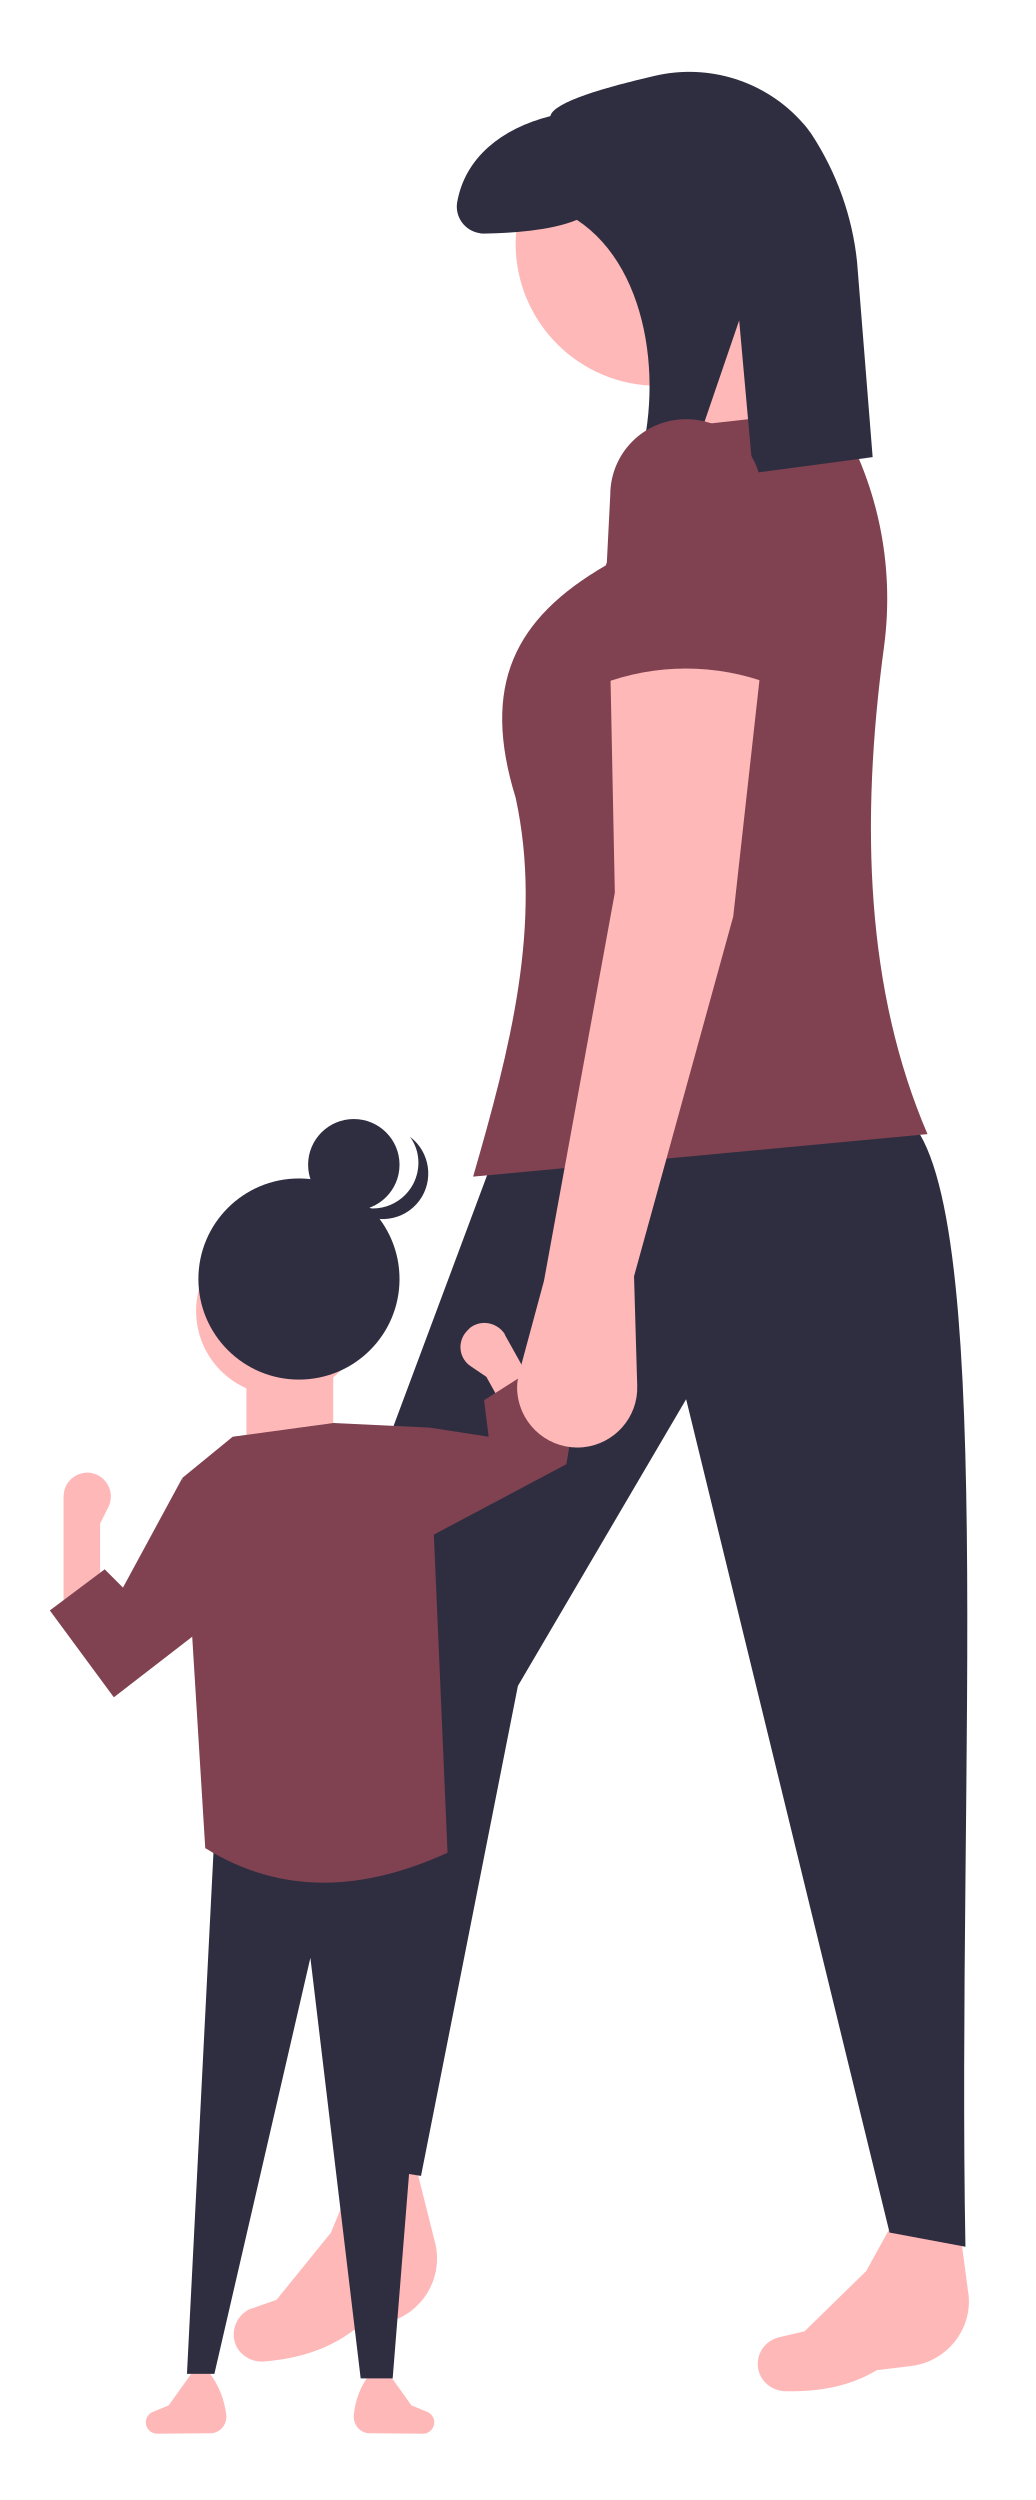
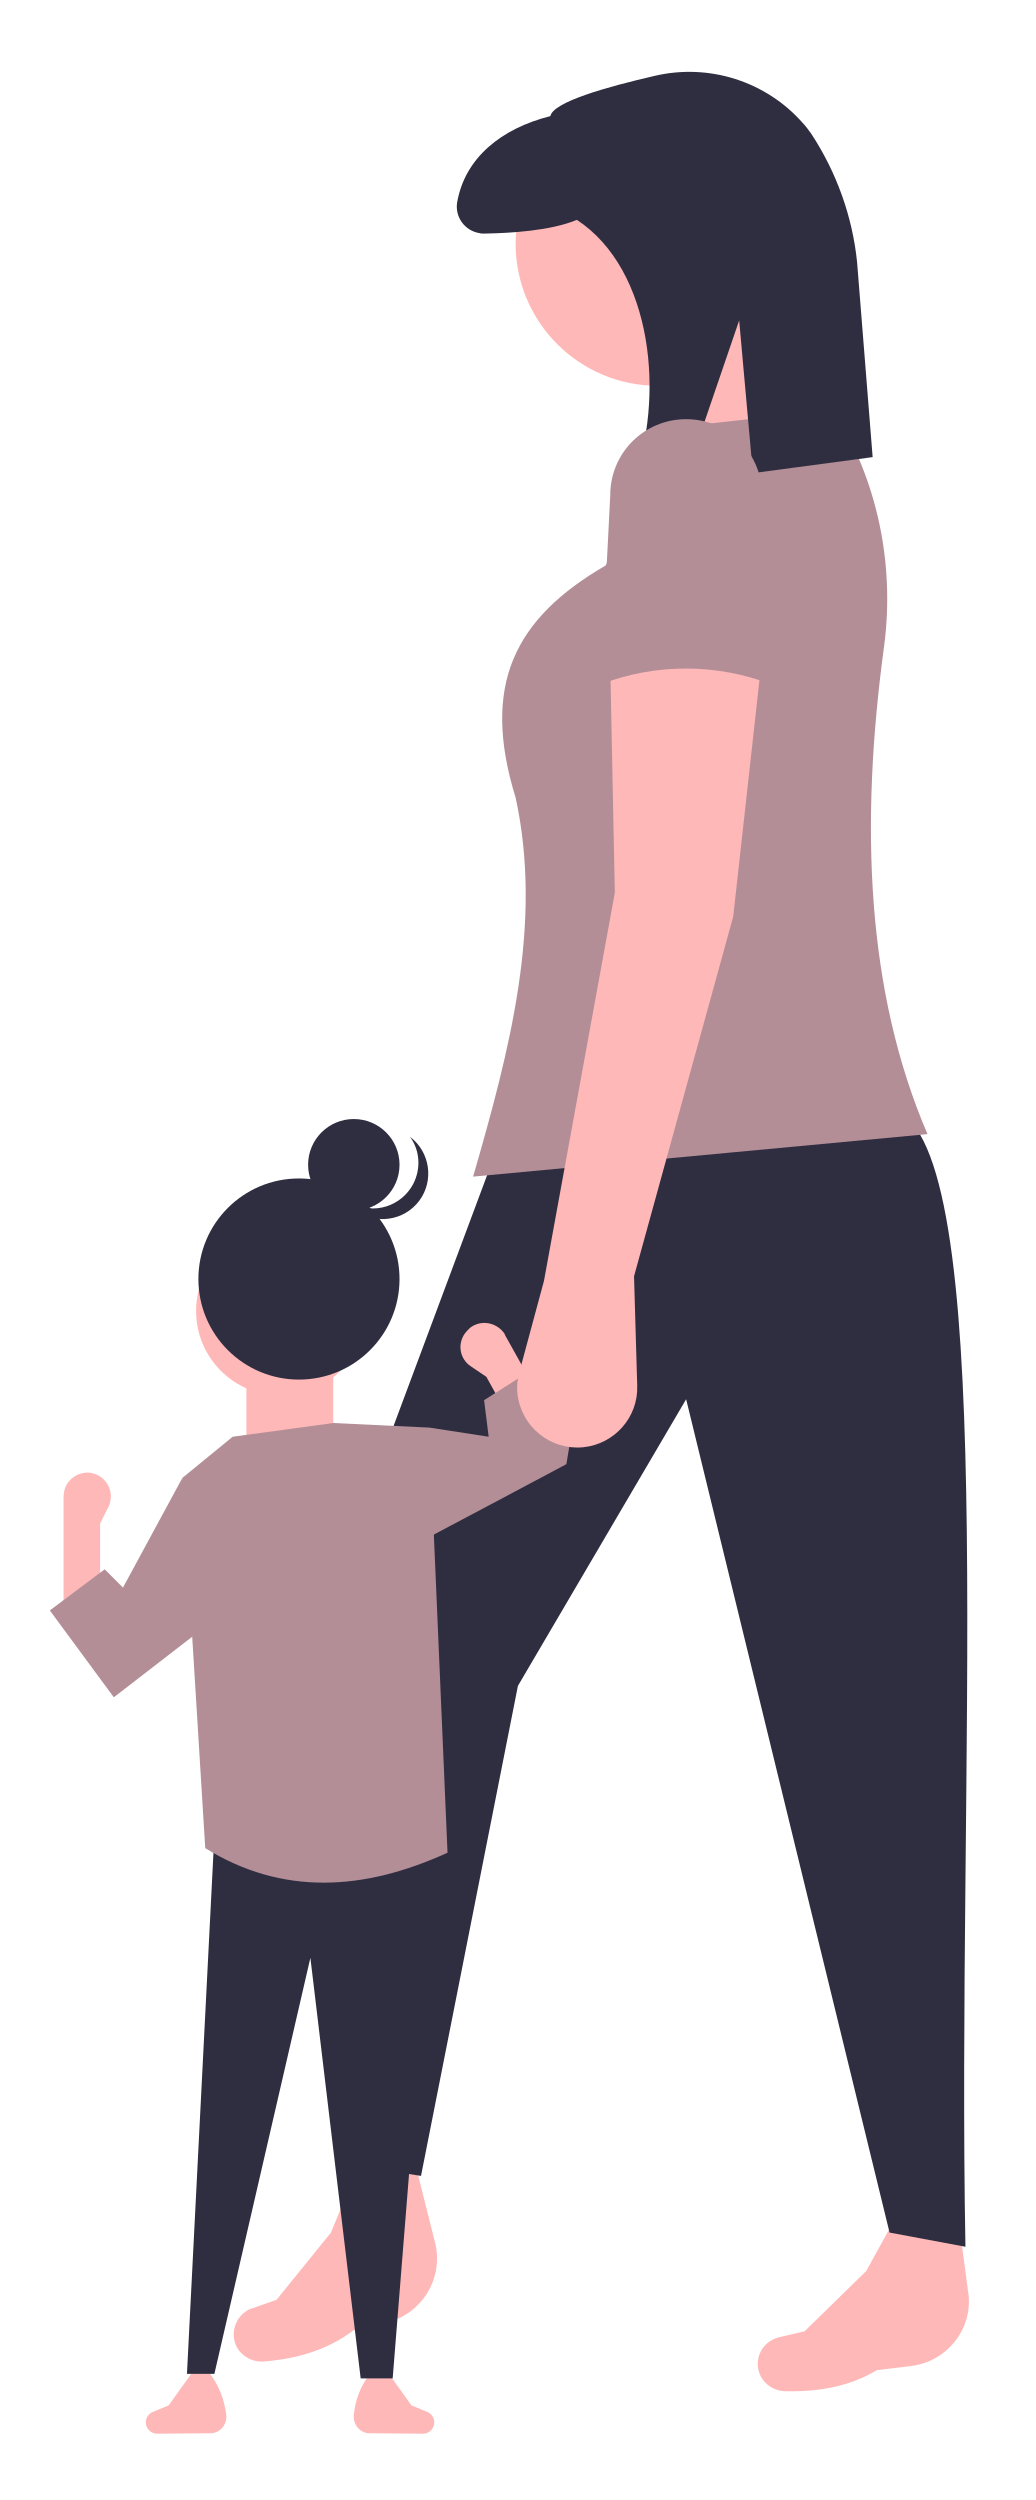
<svg xmlns="http://www.w3.org/2000/svg" version="1.1" id="b037a0bb-7117-46ab-9d3c-e50125615789" x="0px" y="0px" viewBox="0 0 226.5 546.9" style="enable-background:new 0 0 226.5 546.9;" xml:space="preserve">
  <style type="text/css">
	.st0{fill:#E6E6E6;}
	.st1{fill:#FFB8B8;}
	.st2{fill:#2F2E41;}
- 	.st3{fill:#804251;}
+ 	.st3{fill:#B38E97;}
</style>
  <rect x="115" y="152.7" class="st0" width="26.9" height="26.9" />
  <rect x="115.8" y="214" class="st0" width="26.9" height="26.9" />
  <rect x="116.5" y="275.4" class="st0" width="26.9" height="26.9" />
  <rect x="116.5" y="275.4" class="st0" width="26.9" height="26.9" />
  <path class="st1" d="M199.2,517.6l-7.4,0.9c-5.8,3.5-12.6,4.8-20.2,4.6c-2.1-0.1-4.1-1.3-5.1-3.1l0,0c-1.6-2.9-0.5-6.6,2.4-8.1  c0.5-0.3,1-0.4,1.5-0.6l5.6-1.3l13.5-13.2l8.1-14.7l11.8,1.4l2.5,18.7l0,0C212.6,509.8,207,516.7,199.2,517.6z" />
  <path class="st1" d="M84.5,508.1l-7.2,1.7c-5.4,4.1-12,6.2-19.6,6.8c-2.1,0.2-4.2-0.8-5.5-2.5l0,0c-1.9-2.7-1.2-6.5,1.5-8.4  c0.4-0.3,0.9-0.6,1.4-0.7l5.4-1.9l11.9-14.7l6.4-15.6h11.9l4.6,18.3l0,0C96.9,498.8,92.1,506.3,84.5,508.1z" />
  <path class="st2" d="M78.6,473.9l13.5,2.1l21.2-107.2l36.8-62.7l44.5,182.3l16.6,3.1c-1.9-102.7,7.2-231.9-13.5-247.6l-90.1,10.4  L68.2,359.9L78.6,473.9z" />
  <circle class="st1" cx="143.9" cy="53.3" r="31.1" />
  <polygon class="st1" points="187.4,101 150.1,107.2 140.8,74.1 167.7,65.8 " />
  <path class="st3" d="M202.9,248.1l-99.4,9.3c8-27.7,15.3-55.3,9.3-82.9c-7.6-24.6-0.3-39.2,19.7-50.8l13.5-30l36.3-4.1l0,0  c9.6,15.4,13.5,33.7,11.1,51.8C188.1,180.5,189.5,216.9,202.9,248.1z" />
  <path class="st2" d="M143.2,16.6c-10.4,2.4-22.2,5.7-22.8,8.8c-10.7,2.7-18.7,9.1-20.4,18.9c-0.5,3.2,1.7,6.2,4.9,6.7  c0.3,0.1,0.7,0.1,1,0.1c5.8-0.1,14.5-0.6,20.3-3C142.8,59,145.6,87,138.3,106l11.5-1.1l11.9-34.8l3,33.4l26.2-3.5l-3.4-42.6  c-1-10-4.5-19.7-10-28.1c-0.6-0.8-1.2-1.7-1.9-2.4C167.6,17.8,155.1,13.8,143.2,16.6z" />
  <path class="st1" d="M77.4,528.3c-0.2,2,1.2,3.8,3.2,4c0.1,0,0.2,0,0.4,0l11.7,0.1c1.3-0.1,2.3-1.2,2.3-2.5l0,0c0-1-0.6-1.9-1.6-2.3  l-3.4-1.4l-5-7h-4C78.9,521.9,77.7,525,77.4,528.3L77.4,528.3L77.4,528.3z" />
  <path class="st1" d="M49.5,528.3c0.2,2-1.2,3.8-3.2,4c-0.1,0-0.2,0-0.4,0l-11.7,0.1c-1.3-0.1-2.3-1.2-2.3-2.5l0,0  c0-1,0.6-1.9,1.6-2.3l3.4-1.4l5-7h4C47.9,521.9,49.1,525,49.5,528.3L49.5,528.3L49.5,528.3z" />
  <polygon class="st2" points="40.9,519.3 46.9,519.3 67.9,428.3 78.9,520.3 85.9,520.3 95.4,401.8 46.9,401.3 " />
  <path class="st1" d="M13.9,352.3h8v-19l1.8-3.6c1.3-2.6,0.2-5.7-2.3-7c-0.5-0.2-1-0.4-1.5-0.5l0,0c-2.8-0.4-5.5,1.5-5.9,4.3  c0,0.3-0.1,0.5-0.1,0.8V352.3z" />
  <circle class="st1" cx="61.4" cy="286.8" r="18.5" />
  <rect x="53.9" y="296.3" class="st1" width="19" height="22" />
  <path class="st3" d="M44.9,404.3c16.8,10.4,34.6,9.4,53,1l-4-93l-21-1l-22,3l-11,9L44.9,404.3z" />
  <polygon class="st3" points="24.9,371.3 46.9,354.3 39.9,323.3 26.9,347.3 22.9,343.3 10.9,352.3 " />
  <path class="st1" d="M122.6,313.9l-7,3.9l-9.2-16.6l-3.4-2.3c-2.4-1.6-3-4.8-1.3-7.2c0.3-0.4,0.7-0.8,1.1-1.2l0,0  c2.3-1.8,5.5-1.3,7.3,0.9c0.2,0.2,0.3,0.4,0.4,0.7l2.9,5.2L122.6,313.9z" />
  <polygon class="st3" points="83.4,341.8 110,327.7 123.9,320.3 125.9,308.3 116.9,299.3 105.9,306.3 106.9,314.3 93.9,312.3 " />
  <circle class="st2" cx="65.4" cy="279.8" r="22" />
  <circle class="st2" cx="77.4" cy="254.8" r="10" />
  <path class="st2" d="M76.9,263.2c4.9,2.6,10.9,0.7,13.5-4.2c1.7-3.3,1.5-7.3-0.7-10.3c4.4,3.3,5.3,9.6,2,14s-9.6,5.3-14,2  c-0.9-0.6-1.6-1.4-2.2-2.3C76,262.6,76.4,262.9,76.9,263.2z" />
  <path class="st1" d="M138.7,279.2l0.7,24c0.2,6.9-5,12.7-11.8,13.4l0,0c-7.2,0.7-13.6-4.5-14.4-11.7c-0.2-1.6,0-3.2,0.4-4.7l5.4-20  l15.5-84.9l-1-49.7l33.1-1l-6.2,55.9L138.7,279.2z" />
  <path class="st3" d="M168.7,149.7c-12-4.6-25.3-4.6-37.3,0l2.1-41.4c0-9.2,7.4-16.6,16.6-16.6l0,0c9.2,0,16.6,7.4,16.6,16.6  L168.7,149.7z" />
</svg>
